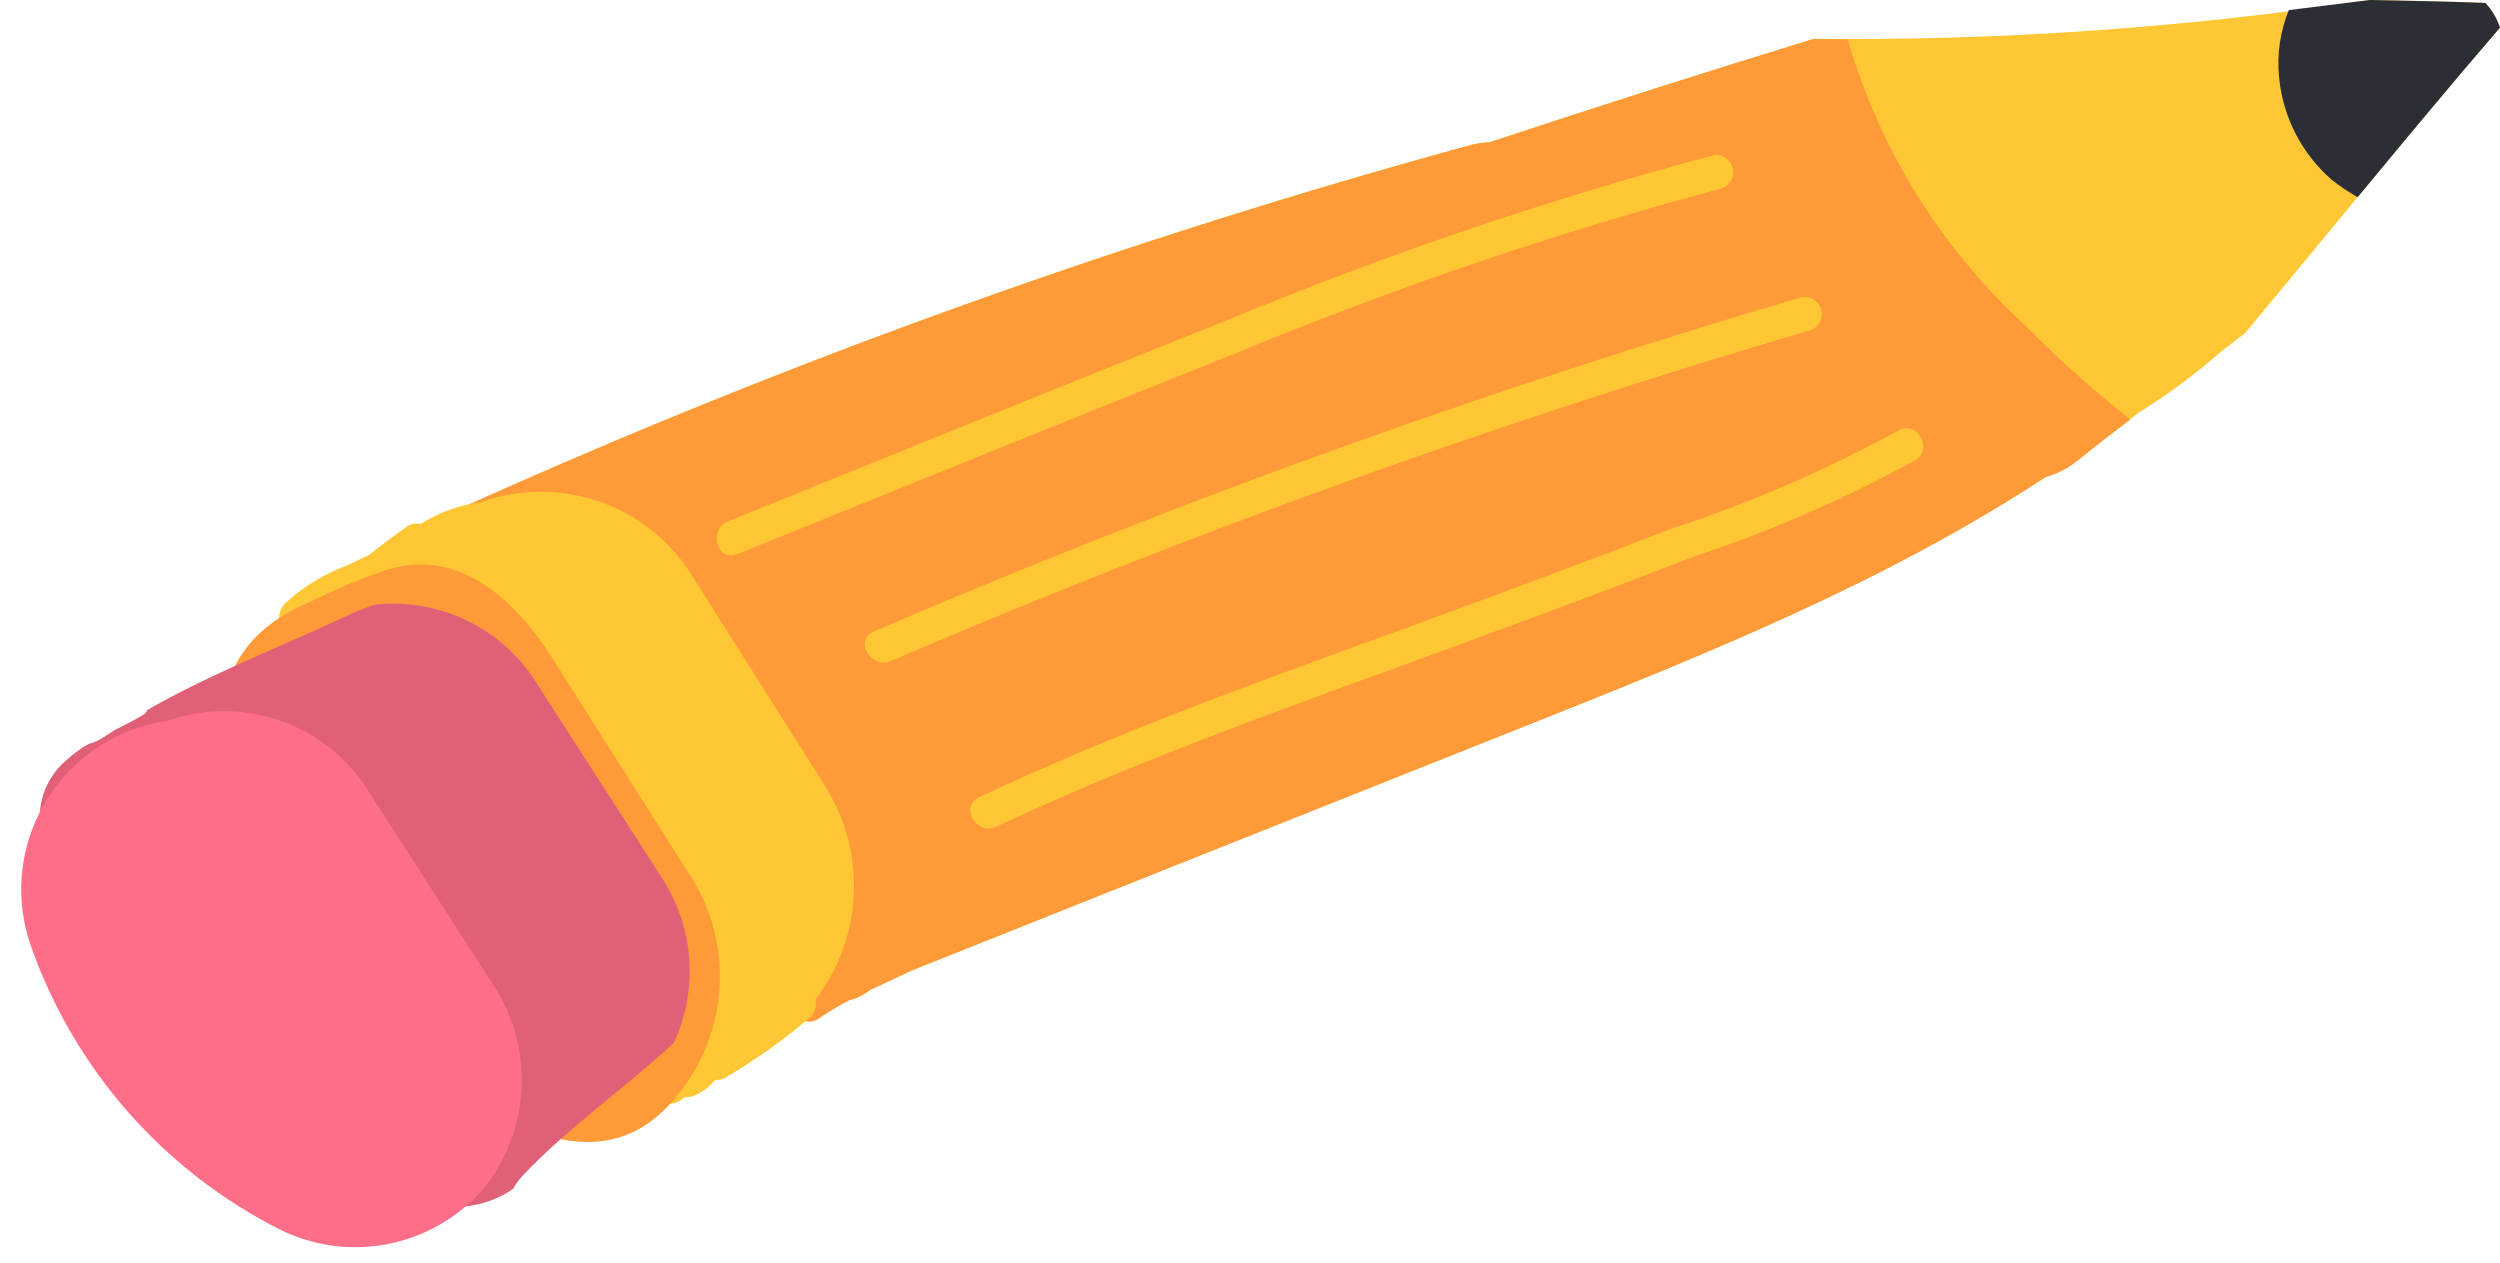
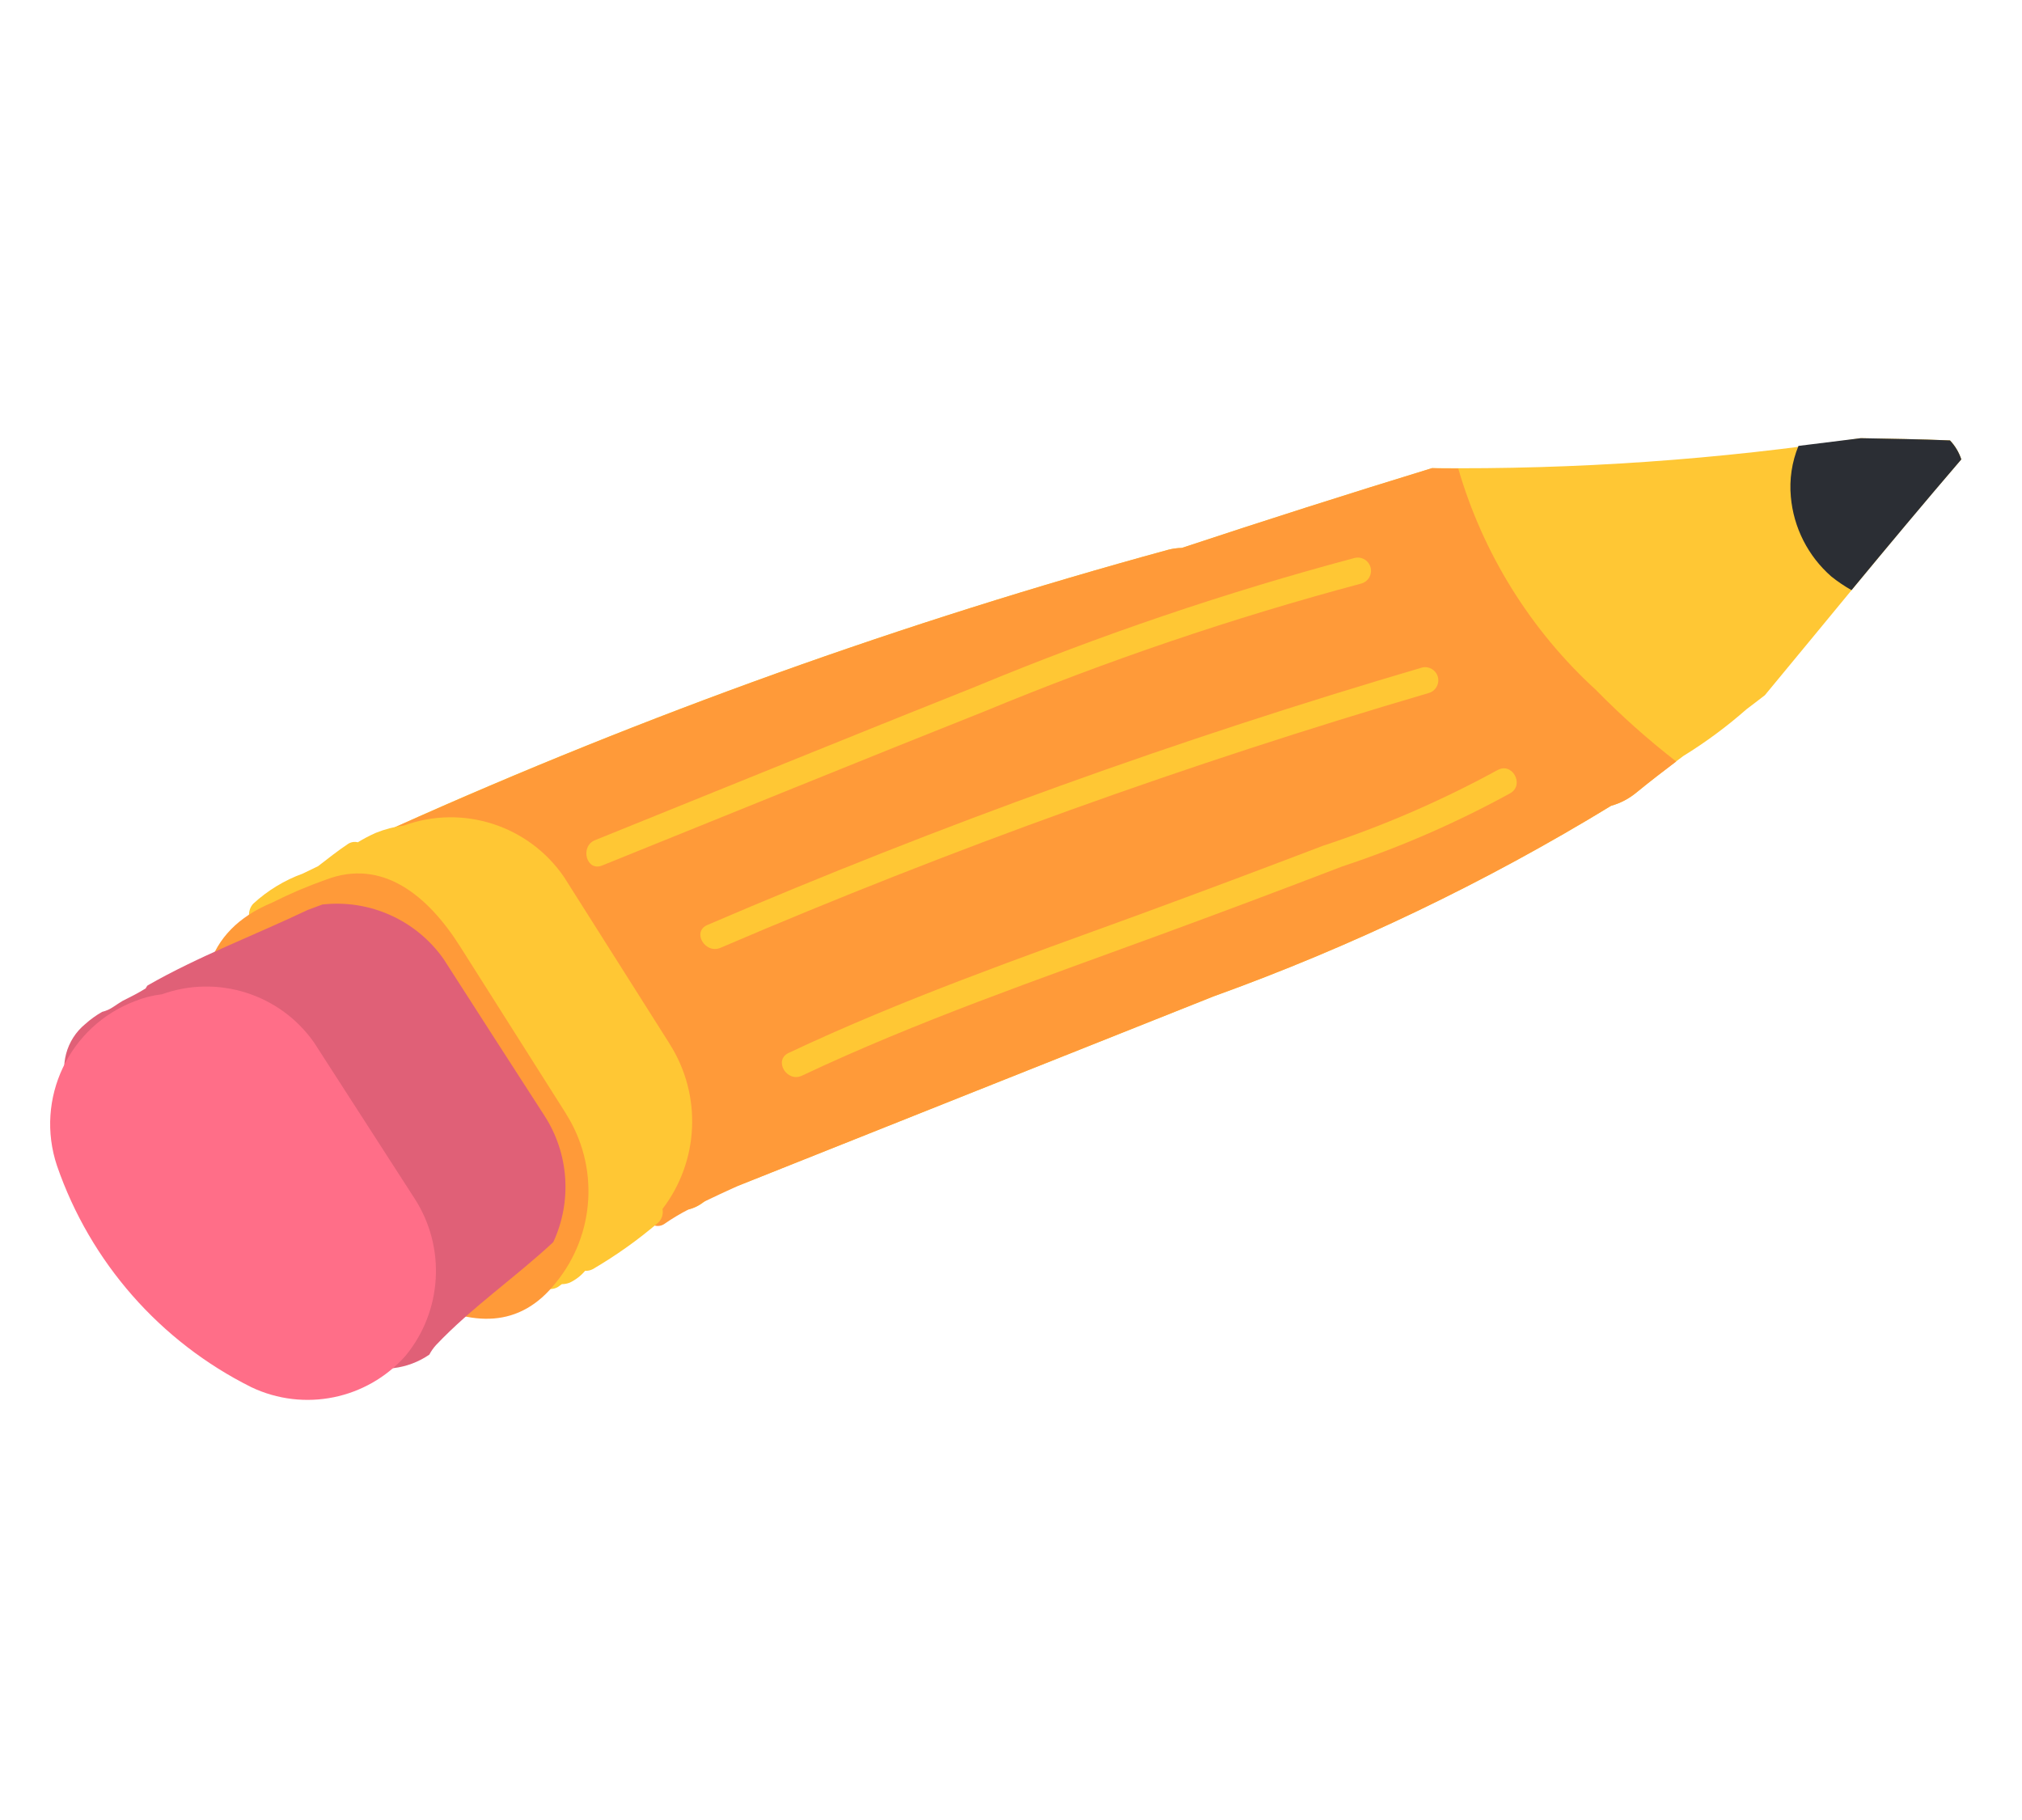
- <svg xmlns="http://www.w3.org/2000/svg" width="79.198" height="40" viewBox="0 0 79.198 40">
+ <svg xmlns="http://www.w3.org/2000/svg" width="60" height="54" viewBox="0 0 60 54">
  <defs>
    <clipPath id="clip-path">
-       <path id="Caminho_3862" data-name="Caminho 3862" d="M418.828-188.33h79.2v-40h-79.2Z" transform="translate(0 0)" fill="none" />
+       <rect id="Retângulo_466" data-name="Retângulo 466" width="60" height="54" transform="translate(747 1230)" fill="none" stroke="#707070" stroke-width="1" opacity="0.4" />
+     </clipPath>
+     <clipPath id="clip-path-2">
+       <path id="Caminho_3862" data-name="Caminho 3862" d="M418.828-199.441h57.2V-228.33h-57.2Z" transform="translate(0 0)" fill="none" />
    </clipPath>
  </defs>
-   <g id="alfabeto_l_e002_fim" transform="translate(-418.828 228.33)" clip-path="url(#clip-path)">
-     <g id="Grupo_2670" data-name="Grupo 2670" transform="translate(432.109 -228.329)">
-       <path id="Caminho_3852" data-name="Caminho 3852" d="M44.735.063C43.512.012,42.293,0,41.07-.029A109.886,109.886,0,0,1,23.46,1.2Q18.3,2.783,13.174,4.479a2.461,2.461,0,0,0-.569.079A217.745,217.745,0,0,0-19.121,15.941,2.024,2.024,0,0,0-20.151,18a9.481,9.481,0,0,0,2.2,9.8,13.14,13.14,0,0,0,4.695,3.083,10.276,10.276,0,0,0,6.186.761,1.71,1.71,0,0,0,.837-.5h.013q10.345-4.123,20.7-8.246c5.614-2.234,11.269-4.508,16.337-7.832a2.829,2.829,0,0,0,1.03-.537c.632-.518,1.276-1.014,1.927-1.5A19.066,19.066,0,0,0,36.372,11.1c.256-.186.5-.385.752-.575C39.81,7.3,42.457,4.028,45.2.846a2.076,2.076,0,0,0-.464-.784" transform="translate(20.717 0.029)" fill="#ffc734" />
-     </g>
-     <g id="Grupo_2671" data-name="Grupo 2671" transform="translate(490.999 -228.329)">
-       <path id="Caminho_3853" data-name="Caminho 3853" d="M4.485.063C3.262.012,2.043,0,.82-.029Q-.459.132-1.739.29a4.428,4.428,0,0,0-.313,2.091A4.918,4.918,0,0,0-.393,5.655a6.211,6.211,0,0,0,.834.562c1.488-1.8,2.982-3.6,4.508-5.371A2.076,2.076,0,0,0,4.485.063" transform="translate(2.077 0.029)" fill="#2b2e34" />
-     </g>
-     <g id="Grupo_2672" data-name="Grupo 2672" transform="translate(432.109 -227.099)">
-       <path id="Caminho_3854" data-name="Caminho 3854" d="M34.795,6.227a19.83,19.83,0,0,1-5.658-9.092c-.357-.006-.717-.006-1.074-.019Q22.9-1.3,17.779.4a2.438,2.438,0,0,0-.569.079A217.479,217.479,0,0,0-14.516,11.857a2.019,2.019,0,0,0-1.03,2.063,9.48,9.48,0,0,0,2.193,9.8,13.152,13.152,0,0,0,4.7,3.083,13.021,13.021,0,0,0,3.178.869.452.452,0,0,1,.035.047,1.354,1.354,0,0,0,.3.256,1.29,1.29,0,0,0,.363.161c.025.006.054.006.082.013a.526.526,0,0,0,.547.177c.088-.025.171-.066.253-.095a.49.49,0,0,0,.408-.057,8.648,8.648,0,0,1,1.011-.607.012.012,0,0,0,.009,0,1.574,1.574,0,0,0,.6-.3q.7-.332,1.4-.654,9.776-3.9,19.55-7.788c5.617-2.234,11.272-4.508,16.337-7.832a2.78,2.78,0,0,0,1.03-.537c.54-.442,1.093-.866,1.646-1.283a32.948,32.948,0,0,1-3.292-2.941" transform="translate(16.114 2.884)" fill="#ff9a39" />
-     </g>
-     <g id="Grupo_2673" data-name="Grupo 2673" transform="translate(427.673 -212.754)">
-       <path id="Caminho_3855" data-name="Caminho 3855" d="M11.817,6.367Q9.642,2.936,7.47-.5A5.643,5.643,0,0,0,.9-2.611a4.667,4.667,0,0,0-1.153.3A6.127,6.127,0,0,0-1-1.923a.508.508,0,0,0-.4.063c-.427.284-.831.607-1.238.919l-.622.3A6.069,6.069,0,0,0-5.3.6a.654.654,0,0,0,0,.891.6.6,0,0,0,.221.139.563.563,0,0,0,.107.234.6.6,0,0,0,.8.161h0a.681.681,0,0,0,.291.36,5.712,5.712,0,0,0,.24,2.546,17.013,17.013,0,0,0,8.4,9.721,5.1,5.1,0,0,0,1.627.5.621.621,0,0,0-.088.635.681.681,0,0,0,.126.4.6.6,0,0,0,.8.161c.051-.038.1-.076.158-.114a.879.879,0,0,0,.329-.063,1.886,1.886,0,0,0,.626-.483.617.617,0,0,0,.316-.07A18.458,18.458,0,0,0,11.349,13.7a.607.607,0,0,0,.167-.559,5.922,5.922,0,0,0,.3-6.77" transform="translate(5.473 2.949)" fill="#ffc734" />
-     </g>
-     <g id="Grupo_2674" data-name="Grupo 2674" transform="translate(425.833 -210.447)">
-       <path id="Caminho_3856" data-name="Caminho 3856" d="M10.164,6.75Q7.989,3.314,5.813-.115C4.474-2.235,2.61-3.748.3-2.873a18.719,18.719,0,0,0-2.215.945C-4.739-.76-5.235,1.664-4.23,4.668a17.019,17.019,0,0,0,8.4,9.721c2.12,1.084,4.085,1.207,5.6-.727a5.94,5.94,0,0,0,.4-6.913" transform="translate(4.707 3.126)" fill="#ff9a39" />
-     </g>
-     <g id="Grupo_2675" data-name="Grupo 2675" transform="translate(420.074 -209.197)">
-       <path id="Caminho_3857" data-name="Caminho 3857" d="M13.488,5.943Q11.417,2.73,9.353-.479A5.36,5.36,0,0,0,4.364-2.726c-.2.073-.4.152-.6.224C1.575-1.459-.716-.6-2.817.6a.592.592,0,0,0-.076.12c-.3.19-.626.351-.948.512-.123.079-.25.155-.373.237a1.432,1.432,0,0,1-.471.212,4.043,4.043,0,0,0-.686.5A2.371,2.371,0,0,0-6.08,4.854a4.69,4.69,0,0,0,2.43,2.082c1.175.638,2.325,1.317,3.44,2.05a11.992,11.992,0,0,1,3.14,2.5,38.927,38.927,0,0,1,1.937,3.551,2.455,2.455,0,0,0,2.426,1.292,3.288,3.288,0,0,0,1.472-.553,1.933,1.933,0,0,1,.278-.395c1.469-1.561,3.248-2.777,4.812-4.233a5.388,5.388,0,0,0-.366-5.2" transform="translate(6.247 2.752)" fill="#e06077" />
-     </g>
-     <g id="Grupo_2676" data-name="Grupo 2676" transform="translate(419.494 -205.8)">
-       <path id="Caminho_3858" data-name="Caminho 3858" d="M10.242,5.954Q8.176,2.741,6.107-.466A5.408,5.408,0,0,0-.142-2.44a4.236,4.236,0,0,0-1.1.278,5.4,5.4,0,0,0-3.213,6.77A16,16,0,0,0,3.532,13.7a5.379,5.379,0,0,0,6.334-1.283,5.485,5.485,0,0,0,.376-6.464" transform="translate(4.743 2.757)" fill="#ff6e88" />
-     </g>
-     <g id="Grupo_2677" data-name="Grupo 2677" transform="translate(441.534 -223.423)">
-       <path id="Caminho_3859" data-name="Caminho 3859" d="M21.563.013A123.847,123.847,0,0,0,6.06,5.279C.822,7.361-4.4,9.491-9.626,11.6c-.638.259-.357,1.3.287,1.043C-4.11,10.537,1.11,8.4,6.348,6.322a123.847,123.847,0,0,1,15.5-5.267A.541.541,0,0,0,21.563.013" transform="translate(9.986 0.006)" fill="#ffc734" />
-     </g>
-     <g id="Grupo_2678" data-name="Grupo 2678" transform="translate(446.219 -218.933)">
-       <path id="Caminho_3860" data-name="Caminho 3860" d="M20.271.017A260.761,260.761,0,0,0-9.1,10.6c-.638.275-.088,1.207.547.935A259.015,259.015,0,0,1,20.559,1.059.541.541,0,0,0,20.271.017" transform="translate(9.388 0.008)" fill="#ffc734" />
-     </g>
-     <g id="Grupo_2679" data-name="Grupo 2679" transform="translate(449.564 -214.766)">
-       <path id="Caminho_3861" data-name="Caminho 3861" d="M20.088.056a42.987,42.987,0,0,1-7.162,3.1Q9.168,4.595,5.391,5.98C.538,7.752-4.346,9.462-9.025,11.667c-.629.3-.079,1.226.547.935,4.755-2.243,9.731-3.955,14.659-5.766q3.782-1.384,7.535-2.828A41.435,41.435,0,0,0,20.634.991c.591-.363.047-1.3-.547-.935" transform="translate(9.303 0.026)" fill="#ffc734" />
+   <g id="alfabeto_l_e002_fim" transform="translate(-747 -1230)" clip-path="url(#clip-path)">
+     <g id="alfabeto_l_e002_fim-2" data-name="alfabeto_l_e002_fim" transform="translate(329.172 1471.33)" clip-path="url(#clip-path-2)">
+       <g id="Grupo_2670" data-name="Grupo 2670" transform="translate(428.42 -228.329)">
+         <path id="Caminho_3852" data-name="Caminho 3852" d="M26.553.037C25.67,0,24.79-.011,23.906-.029A79.361,79.361,0,0,1,11.188.859Q7.461,2,3.759,3.227a1.777,1.777,0,0,0-.411.057A157.258,157.258,0,0,0-19.564,11.5a1.462,1.462,0,0,0-.744,1.49,6.847,6.847,0,0,0,1.586,7.078A9.49,9.49,0,0,0-15.332,22.3a7.422,7.422,0,0,0,4.468.55,1.235,1.235,0,0,0,.6-.361h.009Q-2.779,19.511,4.7,16.534a64.979,64.979,0,0,0,11.8-5.656,2.043,2.043,0,0,0,.744-.388c.456-.374.922-.732,1.392-1.086a13.77,13.77,0,0,0,1.882-1.392c.185-.135.361-.278.543-.415C23,5.262,24.908,2.9,26.889.6a1.5,1.5,0,0,0-.335-.566" transform="translate(20.717 0.029)" fill="#ffc734" />
+       </g>
+       <g id="Grupo_2671" data-name="Grupo 2671" transform="translate(470.951 -228.329)">
+         <path id="Caminho_3853" data-name="Caminho 3853" d="M2.662.037C1.779,0,.9-.011.015-.029Q-.909.087-1.833.2a3.2,3.2,0,0,0-.226,1.51,3.552,3.552,0,0,0,1.2,2.364,4.485,4.485,0,0,0,.6.406C.816,3.179,1.9,1.883,3,.6A1.5,1.5,0,0,0,2.662.037" transform="translate(2.077 0.029)" fill="#2b2e34" />
+       </g>
+       <g id="Grupo_2672" data-name="Grupo 2672" transform="translate(428.42 -227.441)">
+         <path id="Caminho_3854" data-name="Caminho 3854" d="M20.653,3.7A14.322,14.322,0,0,1,16.566-2.87c-.258,0-.518,0-.776-.014Q12.063-1.741,8.364-.516a1.761,1.761,0,0,0-.411.057A157.067,157.067,0,0,0-14.96,7.762a1.459,1.459,0,0,0-.744,1.49A6.847,6.847,0,0,0-14.12,16.33a9.5,9.5,0,0,0,3.393,2.227,9.4,9.4,0,0,0,2.3.627.327.327,0,0,1,.025.034.978.978,0,0,0,.214.185.932.932,0,0,0,.262.116c.018,0,.039,0,.059.009a.38.38,0,0,0,.395.128c.064-.018.123-.048.183-.068A.354.354,0,0,0-7,19.547a6.246,6.246,0,0,1,.73-.438.008.008,0,0,0,.007,0,1.137,1.137,0,0,0,.431-.219q.5-.24,1.011-.472Q2.241,15.6,9.3,12.791A64.835,64.835,0,0,0,21.1,7.135a2.008,2.008,0,0,0,.744-.388c.39-.319.789-.625,1.189-.926A23.8,23.8,0,0,1,20.653,3.7" transform="translate(16.114 2.884)" fill="#ff9a39" />
+       </g>
+       <g id="Grupo_2673" data-name="Grupo 2673" transform="translate(425.216 -217.081)">
+         <path id="Caminho_3855" data-name="Caminho 3855" d="M7.014,3.78Q5.443,1.3,3.874-1.179A4.075,4.075,0,0,0-.874-2.705a3.371,3.371,0,0,0-.833.217,4.425,4.425,0,0,0-.536.281.367.367,0,0,0-.287.046c-.308.205-.6.438-.894.664l-.449.217a4.383,4.383,0,0,0-1.472.894.472.472,0,0,0,0,.643.432.432,0,0,0,.16.1.406.406,0,0,0,.078.169.429.429,0,0,0,.575.116h0a.492.492,0,0,0,.21.26,4.126,4.126,0,0,0,.173,1.839A12.287,12.287,0,0,0,1.919,9.762a3.683,3.683,0,0,0,1.175.358.449.449,0,0,0-.064.459.492.492,0,0,0,.091.29.436.436,0,0,0,.577.116c.037-.027.075-.055.114-.082a.634.634,0,0,0,.237-.046,1.362,1.362,0,0,0,.452-.349.445.445,0,0,0,.228-.05A13.331,13.331,0,0,0,6.676,9.073a.438.438,0,0,0,.121-.4,4.277,4.277,0,0,0,.217-4.89" transform="translate(5.473 2.949)" fill="#ffc734" />
+       </g>
+       <g id="Grupo_2674" data-name="Grupo 2674" transform="translate(423.887 -215.415)">
+         <path id="Caminho_3856" data-name="Caminho 3856" d="M6.033,4.007Q4.462,1.525,2.891-.952C1.924-2.483.577-3.575-1.088-2.943a13.519,13.519,0,0,0-1.6.682C-4.73-1.417-5.088.333-4.363,2.5A12.292,12.292,0,0,0,1.7,9.524c1.531.783,2.95.872,4.043-.525a4.29,4.29,0,0,0,.287-4.992" transform="translate(4.707 3.126)" fill="#ff9a39" />
+       </g>
+       <g id="Grupo_2675" data-name="Grupo 2675" transform="translate(419.728 -214.512)">
+         <path id="Caminho_3857" data-name="Caminho 3857" d="M8.006,3.528q-1.5-2.32-2.987-4.639a3.871,3.871,0,0,0-3.6-1.622c-.146.052-.29.11-.436.162C-.6-1.818-2.252-1.2-3.77-.33a.428.428,0,0,0-.055.087c-.219.137-.452.253-.685.37C-4.6.183-4.689.238-4.778.3a1.034,1.034,0,0,1-.34.153,2.92,2.92,0,0,0-.5.361,1.712,1.712,0,0,0-.513,1.93,3.387,3.387,0,0,0,1.755,1.5c.849.461,1.679.951,2.485,1.481a8.661,8.661,0,0,1,2.268,1.8,28.114,28.114,0,0,1,1.4,2.565,1.773,1.773,0,0,0,1.752.933,2.375,2.375,0,0,0,1.063-.4,1.4,1.4,0,0,1,.2-.285C5.857,9.214,7.141,8.335,8.271,7.284a3.891,3.891,0,0,0-.265-3.756" transform="translate(6.247 2.752)" fill="#e06077" />
+       </g>
+       <g id="Grupo_2676" data-name="Grupo 2676" transform="translate(419.309 -212.058)">
+         <path id="Caminho_3858" data-name="Caminho 3858" d="M6.08,3.534Q4.587,1.214,3.093-1.1A3.905,3.905,0,0,0-1.42-2.528a3.059,3.059,0,0,0-.792.2,3.9,3.9,0,0,0-2.32,4.89A11.555,11.555,0,0,0,1.233,9.129,3.885,3.885,0,0,0,5.808,8.2,3.961,3.961,0,0,0,6.08,3.534" transform="translate(4.743 2.757)" fill="#ff6e88" />
+       </g>
+       <g id="Grupo_2677" data-name="Grupo 2677" transform="translate(435.227 -224.786)">
+         <path id="Caminho_3859" data-name="Caminho 3859" d="M12.8.008a89.444,89.444,0,0,0-11.2,3.8C-2.18,5.315-5.95,6.853-9.726,8.377c-.461.187-.258.942.208.753C-5.742,7.608-1.973,6.068,1.81,4.564a89.444,89.444,0,0,1,11.2-3.8A.391.391,0,0,0,12.8.008" transform="translate(9.986 0.006)" fill="#ffc734" />
+       </g>
+       <g id="Grupo_2678" data-name="Grupo 2678" transform="translate(438.61 -221.543)">
+         <path id="Caminho_3860" data-name="Caminho 3860" d="M12.032.01A188.325,188.325,0,0,0-9.183,7.651c-.461.2-.064.872.395.675A187.064,187.064,0,0,1,12.24.763.391.391,0,0,0,12.032.01" transform="translate(9.388 0.008)" fill="#ffc734" />
+       </g>
+       <g id="Grupo_2679" data-name="Grupo 2679" transform="translate(441.026 -218.534)">
+         <path id="Caminho_3861" data-name="Caminho 3861" d="M11.924.033A31.046,31.046,0,0,1,6.751,2.274Q4.037,3.311,1.309,4.312C-2.2,5.592-5.723,6.826-9.1,8.419c-.454.214-.057.885.395.675C-5.274,7.474-1.68,6.237,1.88,4.93q2.731-1,5.442-2.042a29.925,29.925,0,0,0,5-2.179c.427-.262.034-.938-.395-.675" transform="translate(9.303 0.026)" fill="#ffc734" />
+       </g>
    </g>
  </g>
</svg>
